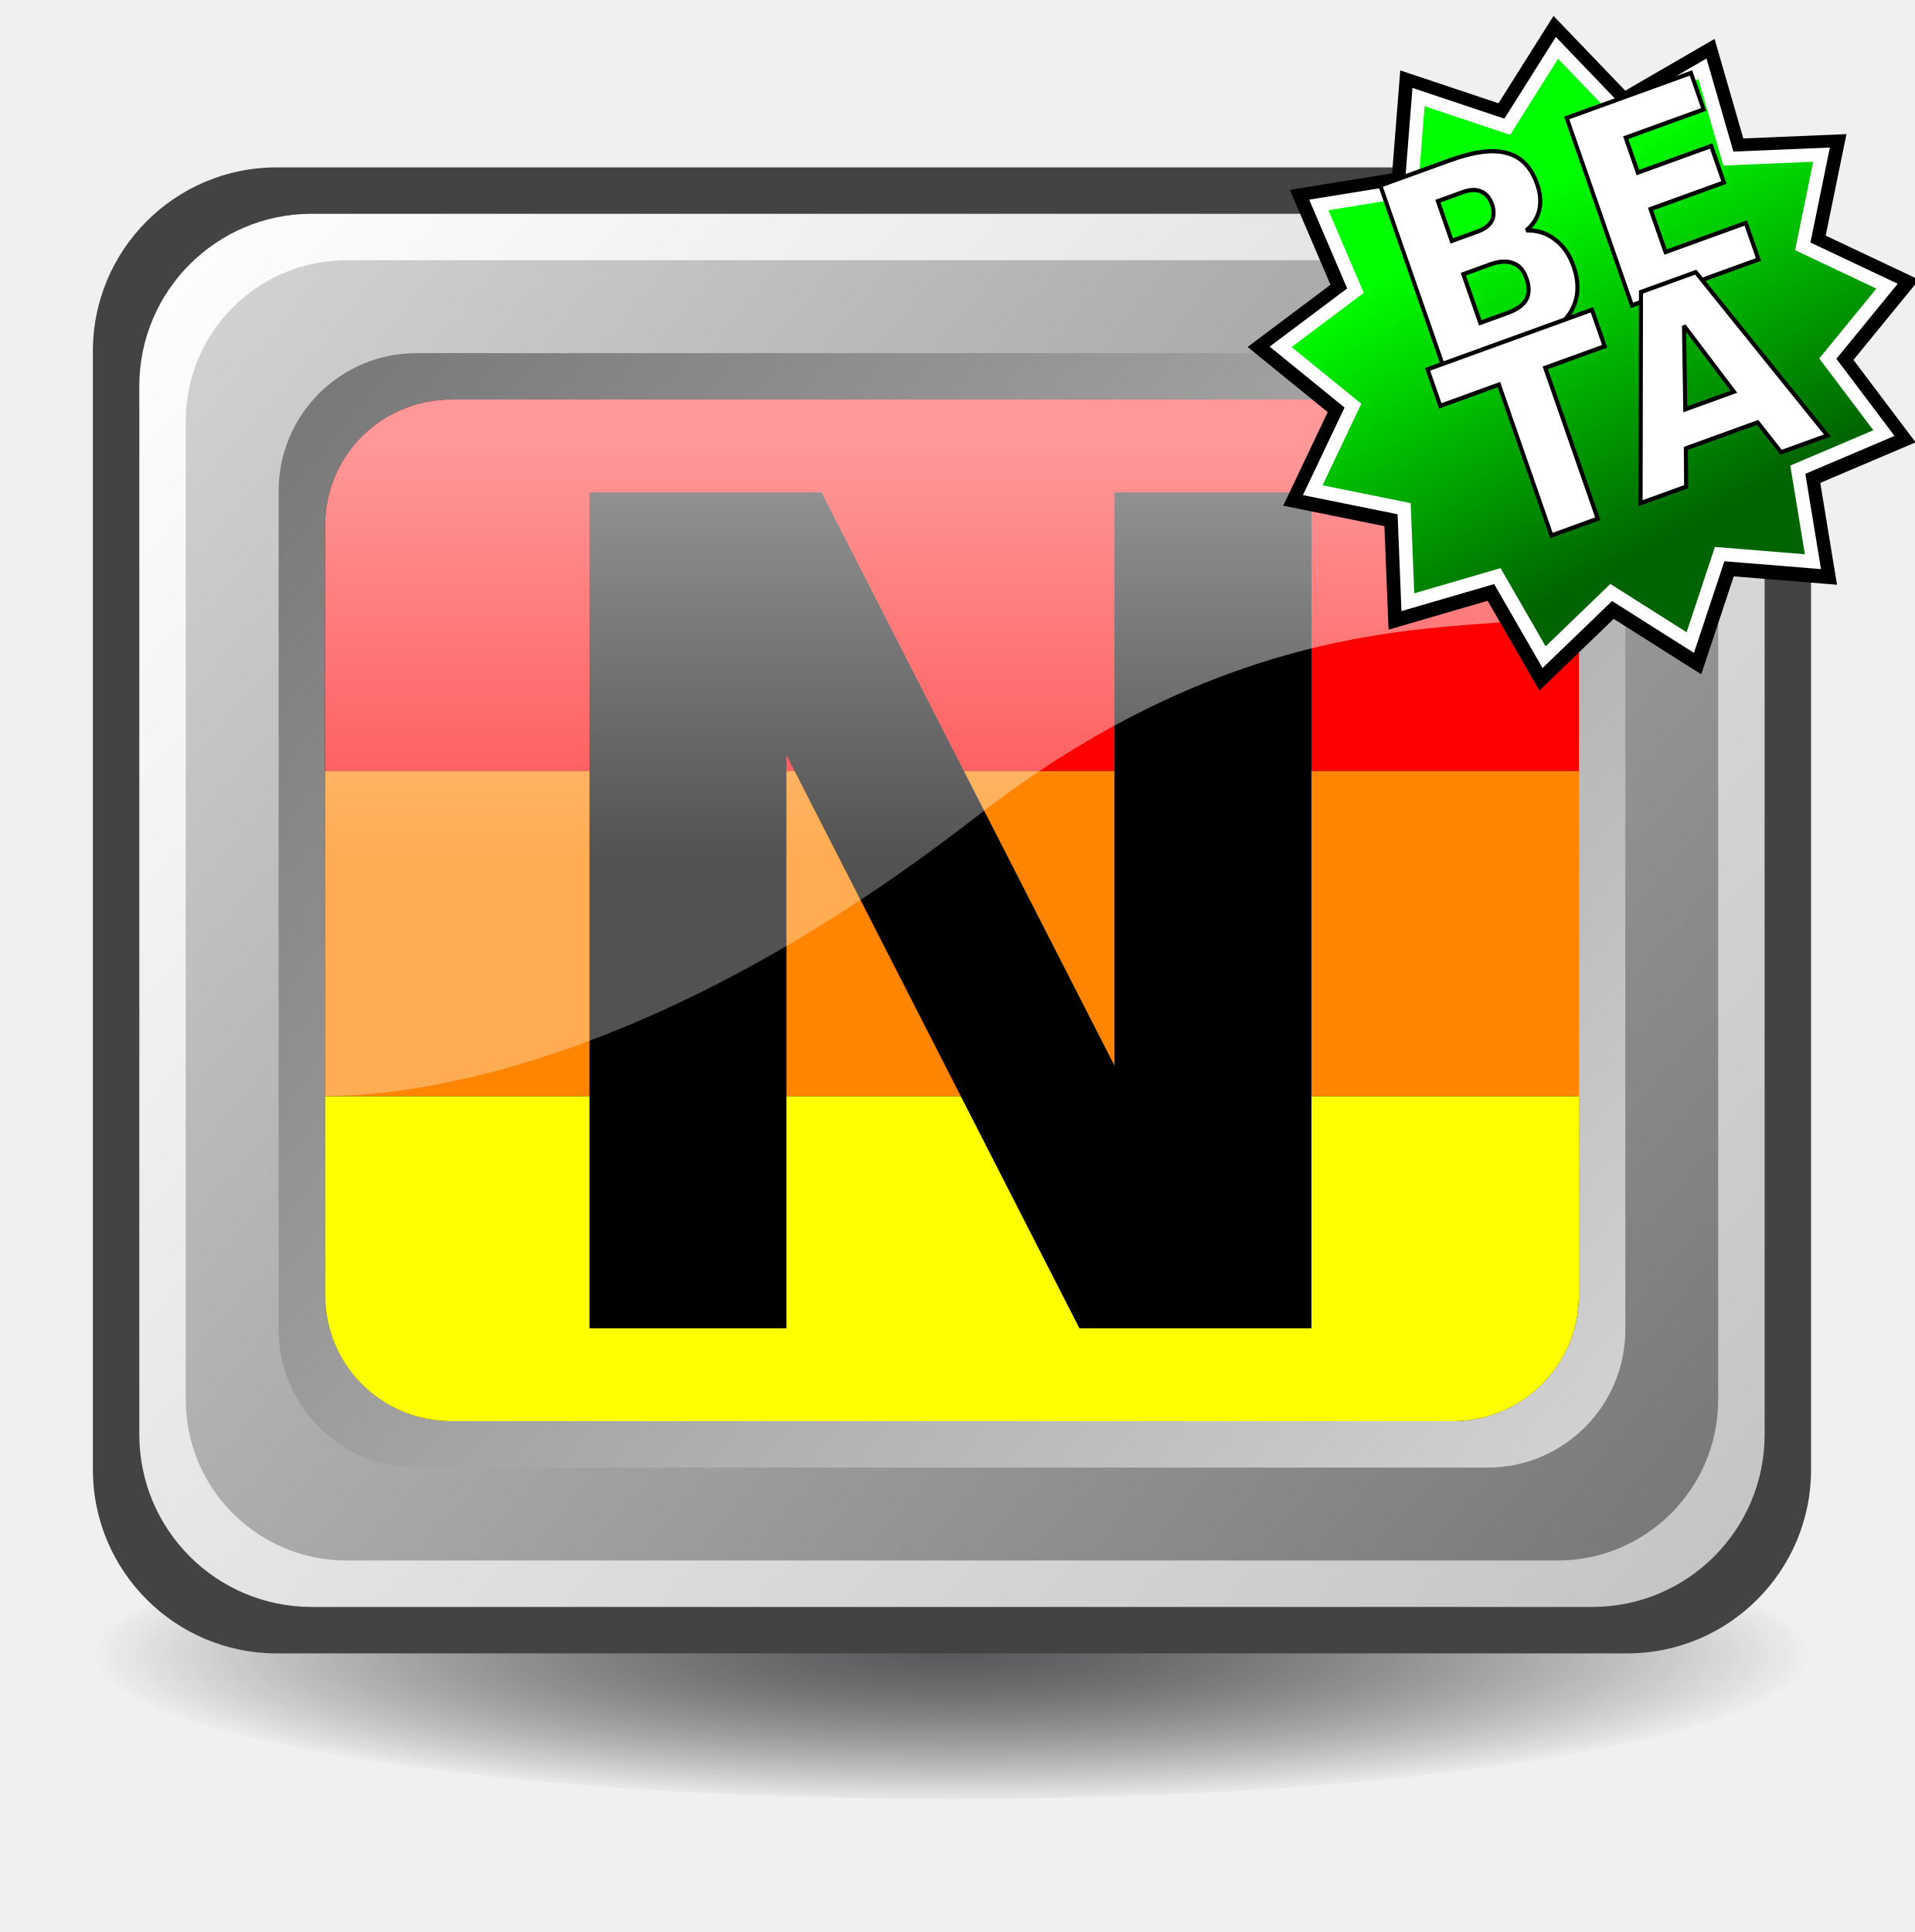
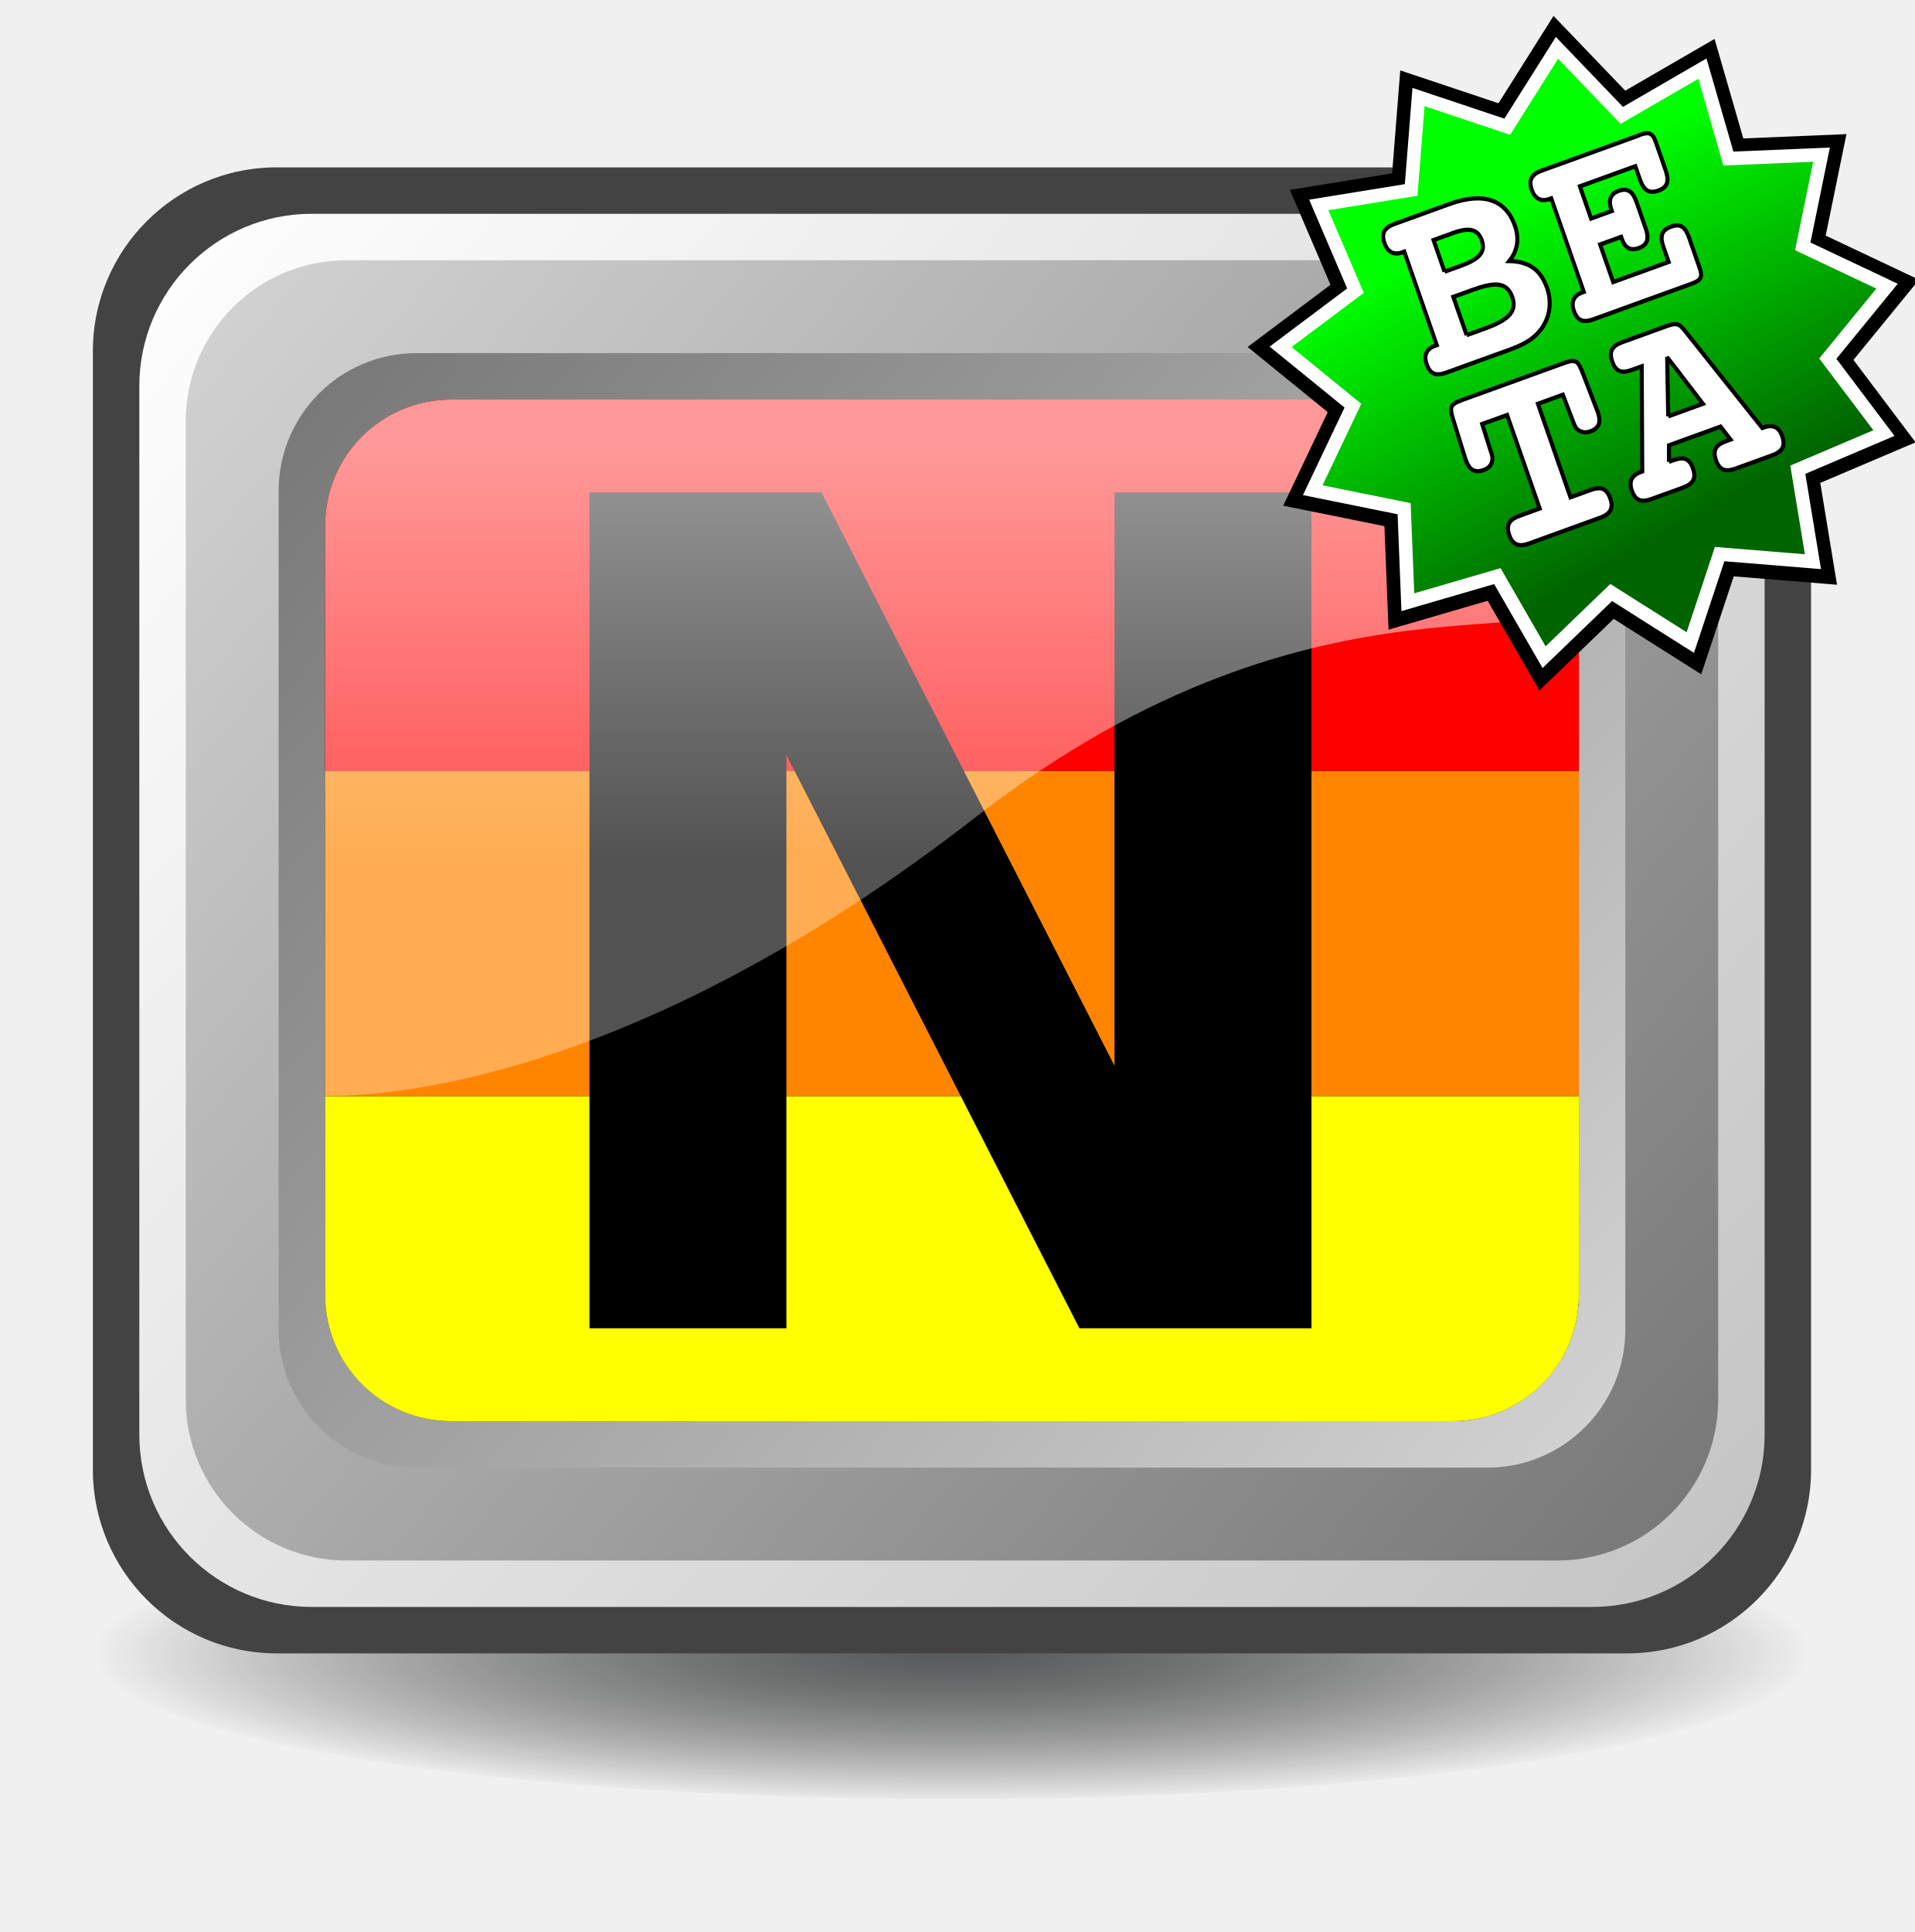
<svg xmlns="http://www.w3.org/2000/svg" xmlns:xlink="http://www.w3.org/1999/xlink" width="412.218" height="416.043" id="svg2" version="1.0">
  <defs id="defs4">
    <linearGradient id="linearGradient3371">
      <stop id="stop3373" offset="0" style="stop-color:#575a5b;stop-opacity:1;" />
      <stop id="stop3375" offset="1" style="stop-color:#000000;stop-opacity:0;" />
    </linearGradient>
    <linearGradient id="linearGradient3343">
      <stop id="stop3345" offset="0" style="stop-color:#ffffff;stop-opacity:0.597;" />
      <stop id="stop3347" offset="1" style="stop-color:#ffffff;stop-opacity:0.32;" />
    </linearGradient>
    <linearGradient id="linearGradient3191">
      <stop id="stop3193" offset="0" style="stop-color:#767676;stop-opacity:1;" />
      <stop id="stop3195" offset="1" style="stop-color:#d4d4d4;stop-opacity:1;" />
    </linearGradient>
    <linearGradient id="linearGradient3163">
      <stop style="stop-color:#ffffff;stop-opacity:1;" offset="0" id="stop3165" />
      <stop style="stop-color:#c3c3c3;stop-opacity:1;" offset="1" id="stop3167" />
    </linearGradient>
    <linearGradient xlink:href="#linearGradient3163" id="linearGradient3181" x1="200.942" y1="299.39" x2="550.942" y2="599.39" gradientUnits="userSpaceOnUse" />
    <linearGradient xlink:href="#linearGradient3191" id="linearGradient3189" x1="540.942" y1="589.39" x2="210.942" y2="309.39" gradientUnits="userSpaceOnUse" />
    <linearGradient xlink:href="#linearGradient3191" id="linearGradient3199" gradientUnits="userSpaceOnUse" x1="210.942" y1="309.39" x2="540.942" y2="589.39" gradientTransform="matrix(0.8787879,0,0,0.8571431,45.56868,64.19853)" />
    <linearGradient xlink:href="#linearGradient3343" id="linearGradient3341" x1="380.942" y1="349.39" x2="380.942" y2="439.39" gradientUnits="userSpaceOnUse" gradientTransform="translate(0,1.0253906e-5)" />
    <radialGradient xlink:href="#linearGradient3371" id="radialGradient3369" cx="215" cy="381.043" fx="215" fy="381.043" r="115.5" gradientTransform="matrix(1,0,0,0.1341991,0,329.9072)" gradientUnits="userSpaceOnUse" />
    <linearGradient xlink:href="#linearGradient3804" id="linearGradient3810" x1="199.147" y1="383.682" x2="187.457" y2="362.398" gradientUnits="userSpaceOnUse" />
    <linearGradient id="linearGradient3804">
      <stop style="stop-color:#006500;stop-opacity:1;" offset="0" id="stop3806" />
      <stop style="stop-color:#00ff00;stop-opacity:1;" offset="1" id="stop3808" />
    </linearGradient>
  </defs>
  <g id="layer1" transform="translate(-170.9417,-253.3472)">
    <g id="g3191" />
    <g id="g3518">
      <path style="opacity:1;fill:url(#radialGradient3369);fill-opacity:1;stroke:none;stroke-width:0.547;stroke-miterlimit:4;stroke-dasharray:0.547, 3.28;stroke-dashoffset:0;stroke-opacity:1" id="path3359" d="m 330,381.043 c 0,8.284 -51.487,15 -115,15 -63.513,0 -115,-6.716 -115,-15 0,-8.284 51.487,-15 115,-15 63.513,0 115,6.716 115,15 z" transform="matrix(1.604348,0,0,2.086172,31.00687,-185.4215)" />
      <rect y="289.39" x="190.942" height="320" width="370" id="rect3470" style="fill:#434343;fill-opacity:1;stroke:none;stroke-width:1.907;stroke-miterlimit:4;stroke-dasharray:none;stroke-opacity:1" ry="39.583" />
      <rect y="299.39" x="200.942" height="300" width="350" id="rect3171" style="fill:url(#linearGradient3181);fill-opacity:1;stroke:none;stroke-width:1.907;stroke-miterlimit:4;stroke-dasharray:none;stroke-opacity:1" ry="37.109" />
      <rect y="309.39" x="210.942" height="280" width="330" id="rect3173" style="fill:url(#linearGradient3189);fill-opacity:1;stroke:none;stroke-width:1.907;stroke-miterlimit:4;stroke-dasharray:none;stroke-opacity:1" ry="34.635" />
      <rect y="329.39" x="230.942" height="240" width="290" id="rect3197" style="fill:url(#linearGradient3199);fill-opacity:1;stroke:none;stroke-width:1.907;stroke-miterlimit:4;stroke-dasharray:none;stroke-opacity:1" ry="29.687" />
      <rect y="339.39" x="240.942" height="220" width="270" id="rect3201" style="fill:#000000;fill-opacity:1;stroke:none;stroke-width:1.907;stroke-miterlimit:4;stroke-dasharray:none;stroke-opacity:1" ry="27.213" />
      <g id="g2417" transform="matrix(-1,0,0,-1,751.8833,898.7799)">
        <path id="rect3244" d="M 268.155,339.39 L 483.728,339.39 C 498.805,339.39 510.942,351.527 510.942,366.603 C 510.942,389.39 510.942,399.39 510.942,409.39 L 240.942,409.39 L 240.942,366.603 C 240.942,351.527 253.079,339.39 268.155,339.39 z" style="fill:#ffff00;fill-opacity:1;stroke:none;stroke-width:1.907;stroke-miterlimit:4;stroke-opacity:1" />
        <path id="path3247" d="M 483.728,559.39 L 268.155,559.39 C 253.079,559.39 240.942,547.253 240.942,532.177 C 240.942,509.39 240.942,489.39 240.942,479.39 L 510.942,479.39 L 510.942,532.177 C 510.942,547.253 498.805,559.39 483.728,559.39 z" style="fill:#ff0000;fill-opacity:1;stroke:none;stroke-width:1.907;stroke-miterlimit:4;stroke-opacity:1" />
        <rect ry="0" transform="translate(170.9417,253.3472)" y="156.043" x="70" height="70" width="270" id="rect3249" style="fill:#ff8500;fill-opacity:1;stroke:none;stroke-width:1;stroke-miterlimit:4;stroke-dasharray:1, 6;stroke-dashoffset:0;stroke-opacity:1" />
      </g>
      <path style="font-size:40px;font-style:normal;font-weight:normal;opacity:1;fill:#000000;fill-opacity:1;stroke:none;stroke-width:1px;stroke-linecap:butt;stroke-linejoin:miter;stroke-opacity:1;font-family:Bitstream Vera Sans" d="M 297.875,359.39 L 347.843,359.39 L 410.942,482.846 L 410.942,359.39 L 453.356,359.39 L 453.356,539.39 L 403.388,539.39 L 340.29,415.934 L 340.29,539.39 L 297.875,539.39 L 297.875,359.39" id="text3349" />
      <path style="fill:url(#linearGradient3341);fill-opacity:1;stroke:none;stroke-width:1.907;stroke-miterlimit:4;stroke-opacity:1" d="M 268.155,339.39 L 483.699,339.39 C 498.942,339.39 510.965,351.628 510.942,366.64 C 510.942,377.059 510.942,379.39 510.942,379.39 C 510.942,397.606 456.641,370.513 380.942,429.39 C 305.242,488.267 250.942,489.39 240.942,489.39 L 240.942,366.603 C 240.942,351.527 253.079,339.39 268.155,339.39 z" id="path3333" />
      <g transform="matrix(7.737242,0,0,7.737242,-1058.535,-2425.961)" id="g3864">
        <path transform="matrix(0.4175237,0,0,0.4175237,122.3172,200.9185)" style="fill:#11ff00;fill-opacity:1;stroke:#000000;stroke-width:2.7;stroke-miterlimit:4;stroke-opacity:1;stroke-dasharray:none" id="path3612-8" d="m 208.47,385.662 -6.218,-0.506 -1.958,5.897 -5.271,-3.337 -4.474,4.312 -3.116,-5.404 -5.966,1.739 -0.248,-6.233 -6.091,-1.233 2.678,-5.635 -4.82,-3.922 4.989,-3.745 -2.445,-5.713 6.158,-0.997 0.49,-6.195 5.916,1.979 3.313,-5.258 4.319,4.502 5.376,-3.116 1.732,5.993 6.209,-0.26 -1.251,6.112 5.618,2.655 -3.948,4.83 3.741,4.962 -5.741,2.442 z" />
        <path style="fill:url(#linearGradient3810);fill-opacity:1;stroke:#ffffff;stroke-width:0.9;stroke-miterlimit:4;stroke-opacity:1;stroke-dasharray:none" id="path3612" d="m 208.47,385.662 -6.218,-0.506 -1.958,5.897 -5.271,-3.337 -4.474,4.312 -3.116,-5.404 -5.966,1.739 -0.248,-6.233 -6.091,-1.233 2.678,-5.635 -4.82,-3.922 4.989,-3.745 -2.445,-5.713 6.158,-0.997 0.49,-6.195 5.916,1.979 3.313,-5.258 4.319,4.502 5.376,-3.116 1.732,5.993 6.209,-0.26 -1.251,6.112 5.618,2.655 -3.948,4.83 3.741,4.962 -5.741,2.442 z" transform="matrix(0.4175237,0,0,0.4175237,122.3202,200.8968)" />
        <g transform="matrix(1.49565,0,0,1.49565,-97.71417,-176.6801)" id="g3858">
-           <text transform="matrix(0.9191692,-0.3330836,0.3362941,0.9660745,0,0)" id="text3614" y="393.884" x="71.366" style="font-size:4.949px;font-style:normal;font-weight:normal;fill:#ffffff;fill-opacity:1;stroke:#000000;stroke-width:0.077;stroke-miterlimit:2.8;stroke-opacity:1;stroke-dasharray:none;font-family:Bitstream Vera Sans" xml:space="preserve">
-             <tspan style="font-style:normal;font-variant:normal;font-weight:bold;font-stretch:normal;stroke:#000000;stroke-width:0.077;stroke-miterlimit:2.8;stroke-opacity:1;stroke-dasharray:none;font-family:Courier 10 Pitch;-inkscape-font-specification:Courier 10 Pitch Bold" y="393.884" x="71.366" id="tspan3833">BE</tspan>
-           </text>
-           <text transform="matrix(0.9191692,-0.3330836,0.3362941,0.9660745,0,0)" id="text3614-1" y="397.319" x="71.487" style="font-size:4.949px;font-style:normal;font-weight:normal;fill:#ffffff;fill-opacity:1;stroke:#000000;stroke-width:0.077;stroke-miterlimit:2.8;stroke-opacity:1;stroke-dasharray:none;font-family:Bitstream Vera Sans" xml:space="preserve">
-             <tspan style="font-style:normal;font-variant:normal;font-weight:bold;font-stretch:normal;stroke:#000000;stroke-width:0.077;stroke-miterlimit:2.8;stroke-opacity:1;stroke-dasharray:none;font-family:Courier 10 Pitch;-inkscape-font-specification:Courier 10 Pitch Bold" y="397.319" x="71.487" id="tspan3833-0">TA</tspan>
-           </text>
+           <g transform="matrix(0.9191692,-0.3330836,0.3362941,0.9660745,0,0)" style="font-size:4.949px;font-style:normal;font-weight:normal;fill:#ffffff;fill-opacity:1;stroke:#000000;stroke-width:0.077;stroke-miterlimit:2.8;stroke-opacity:1;font-family:Bitstream Vera Sans" id="text3614">
+             <path d="m 72.895,393.884 c 0.059,0 0.114,0 0.168,0 0.302,0 0.564,-0.015 0.802,-0.193 0.203,-0.153 0.312,-0.381 0.312,-0.633 0,-0.346 -0.158,-0.564 -0.51,-0.693 0.213,-0.124 0.322,-0.317 0.322,-0.569 0,-0.495 -0.346,-0.777 -1.039,-0.777 l -1.113,0 c -0.203,0 -0.302,0.069 -0.302,0.267 0,0.173 0.094,0.267 0.262,0.267 0.015,0 0.025,0 0.04,0 l 0,1.801 c -0.015,0 -0.025,0 -0.04,0 -0.168,0 -0.262,0.089 -0.262,0.262 0,0.198 0.099,0.267 0.302,0.267 l 1.059,0 m -0.46,-1.737 0,-0.609 0.401,0 c 0.317,0 0.465,0.084 0.465,0.302 0,0.238 -0.178,0.307 -0.544,0.307 l -0.322,0 m 0,1.222 0,-0.737 0.386,0 c 0.445,0 0.673,0.069 0.673,0.371 0,0.287 -0.233,0.366 -0.698,0.366 l -0.361,0" style="font-variant:normal;font-weight:bold;font-stretch:normal;stroke:#000000;font-family:Courier 10 Pitch;-inkscape-font-specification:Courier 10 Pitch Bold" id="path3102" />
+             <path d="m 76.793,391.019 -1.98,0 c -0.198,0 -0.297,0.074 -0.297,0.267 0,0.173 0.094,0.267 0.262,0.267 0.01,0 0.025,0 0.035,0 l 0,1.801 c -0.015,0 -0.025,0 -0.04,0 -0.163,0 -0.257,0.094 -0.257,0.262 0,0.198 0.099,0.267 0.297,0.267 l 1.98,0 c 0.203,0 0.252,-0.044 0.252,-0.218 l 0,-0.584 c 0,-0.203 -0.059,-0.302 -0.257,-0.302 -0.193,0 -0.262,0.094 -0.262,0.302 l 0,0.287 -1.123,0 0,-0.723 0.426,0 c 0,0.015 0,0.03 0,0.044 0,0.173 0.084,0.257 0.247,0.257 0.183,0 0.247,-0.099 0.247,-0.302 l 0,-0.5 c 0,-0.203 -0.069,-0.302 -0.252,-0.302 -0.163,0 -0.247,0.089 -0.247,0.272 0,0.01 0,0.02 0,0.03 l -0.421,0 0,-0.619 1.123,0 0,0.252 c 0,0.203 0.064,0.307 0.262,0.307 0.193,0 0.257,-0.099 0.257,-0.307 l 0,-0.539 c 0,-0.173 -0.049,-0.223 -0.252,-0.223" style="font-variant:normal;font-weight:bold;font-stretch:normal;stroke:#000000;font-family:Courier 10 Pitch;-inkscape-font-specification:Courier 10 Pitch Bold" id="path3104" />
+           </g>
+           <g transform="matrix(0.9191692,-0.3330836,0.3362941,0.9660745,0,0)" style="font-size:4.949px;font-style:normal;font-weight:normal;fill:#ffffff;fill-opacity:1;stroke:#000000;stroke-width:0.077;stroke-miterlimit:2.8;stroke-opacity:1;font-family:Bitstream Vera Sans" id="text3614-1">
+             <path d="m 72.259,397.319 1.435,0 c 0.208,0 0.302,-0.079 0.302,-0.267 0,-0.203 -0.099,-0.267 -0.302,-0.267 l -0.406,0 0,-1.801 0.505,0 0.015,0.49 c 0,0.059 0.005,0.089 0.005,0.104 0,0.099 0.094,0.203 0.242,0.203 0.188,0 0.257,-0.094 0.257,-0.287 0,-0.005 0,-0.015 0,-0.02 l -0.025,-0.723 c -0.01,-0.242 -0.02,-0.302 -0.272,-0.302 l -2.078,0 c -0.252,0 -0.262,0.059 -0.272,0.302 l -0.025,0.723 c 0,0.005 0,0.015 0,0.02 0,0.193 0.074,0.287 0.262,0.287 0.153,0 0.242,-0.094 0.242,-0.247 0,-0.025 0,-0.044 0,-0.059 l 0.015,-0.49 0.505,0 0,1.801 -0.406,0 c -0.203,0 -0.307,0.064 -0.307,0.267 0,0.188 0.099,0.267 0.307,0.267" style="font-variant:normal;font-weight:bold;font-stretch:normal;stroke:#000000;font-family:Courier 10 Pitch;-inkscape-font-specification:Courier 10 Pitch Bold" id="path3107" />
+             <path d="m 75.28,396.789 0.104,-0.282 1.044,0 0.099,0.282 -0.084,0 c -0.203,0 -0.307,0.059 -0.307,0.262 0,0.203 0.104,0.267 0.307,0.267 l 0.727,0 c 0.203,0 0.307,-0.064 0.307,-0.267 0,-0.173 -0.094,-0.262 -0.267,-0.262 -0.01,0 -0.025,0 -0.04,0 l -0.767,-2.098 c -0.064,-0.178 -0.084,-0.238 -0.302,-0.238 l -0.906,0 c -0.208,0 -0.307,0.069 -0.307,0.267 0,0.203 0.099,0.267 0.302,0.267 l 0.198,0 -0.648,1.801 c -0.015,0 -0.03,0 -0.04,0 -0.173,0 -0.267,0.089 -0.267,0.262 0,0.203 0.104,0.267 0.307,0.267 l 0.624,0 c 0.203,0 0.307,-0.064 0.307,-0.267 0,-0.203 -0.104,-0.262 -0.307,-0.262 l -0.084,0 m 0.272,-0.782 0.351,-1.019 0.351,1.019 -0.703,0" style="font-variant:normal;font-weight:bold;font-stretch:normal;stroke:#000000;font-family:Courier 10 Pitch;-inkscape-font-specification:Courier 10 Pitch Bold" id="path3109" />
+           </g>
        </g>
      </g>
    </g>
  </g>
</svg>
